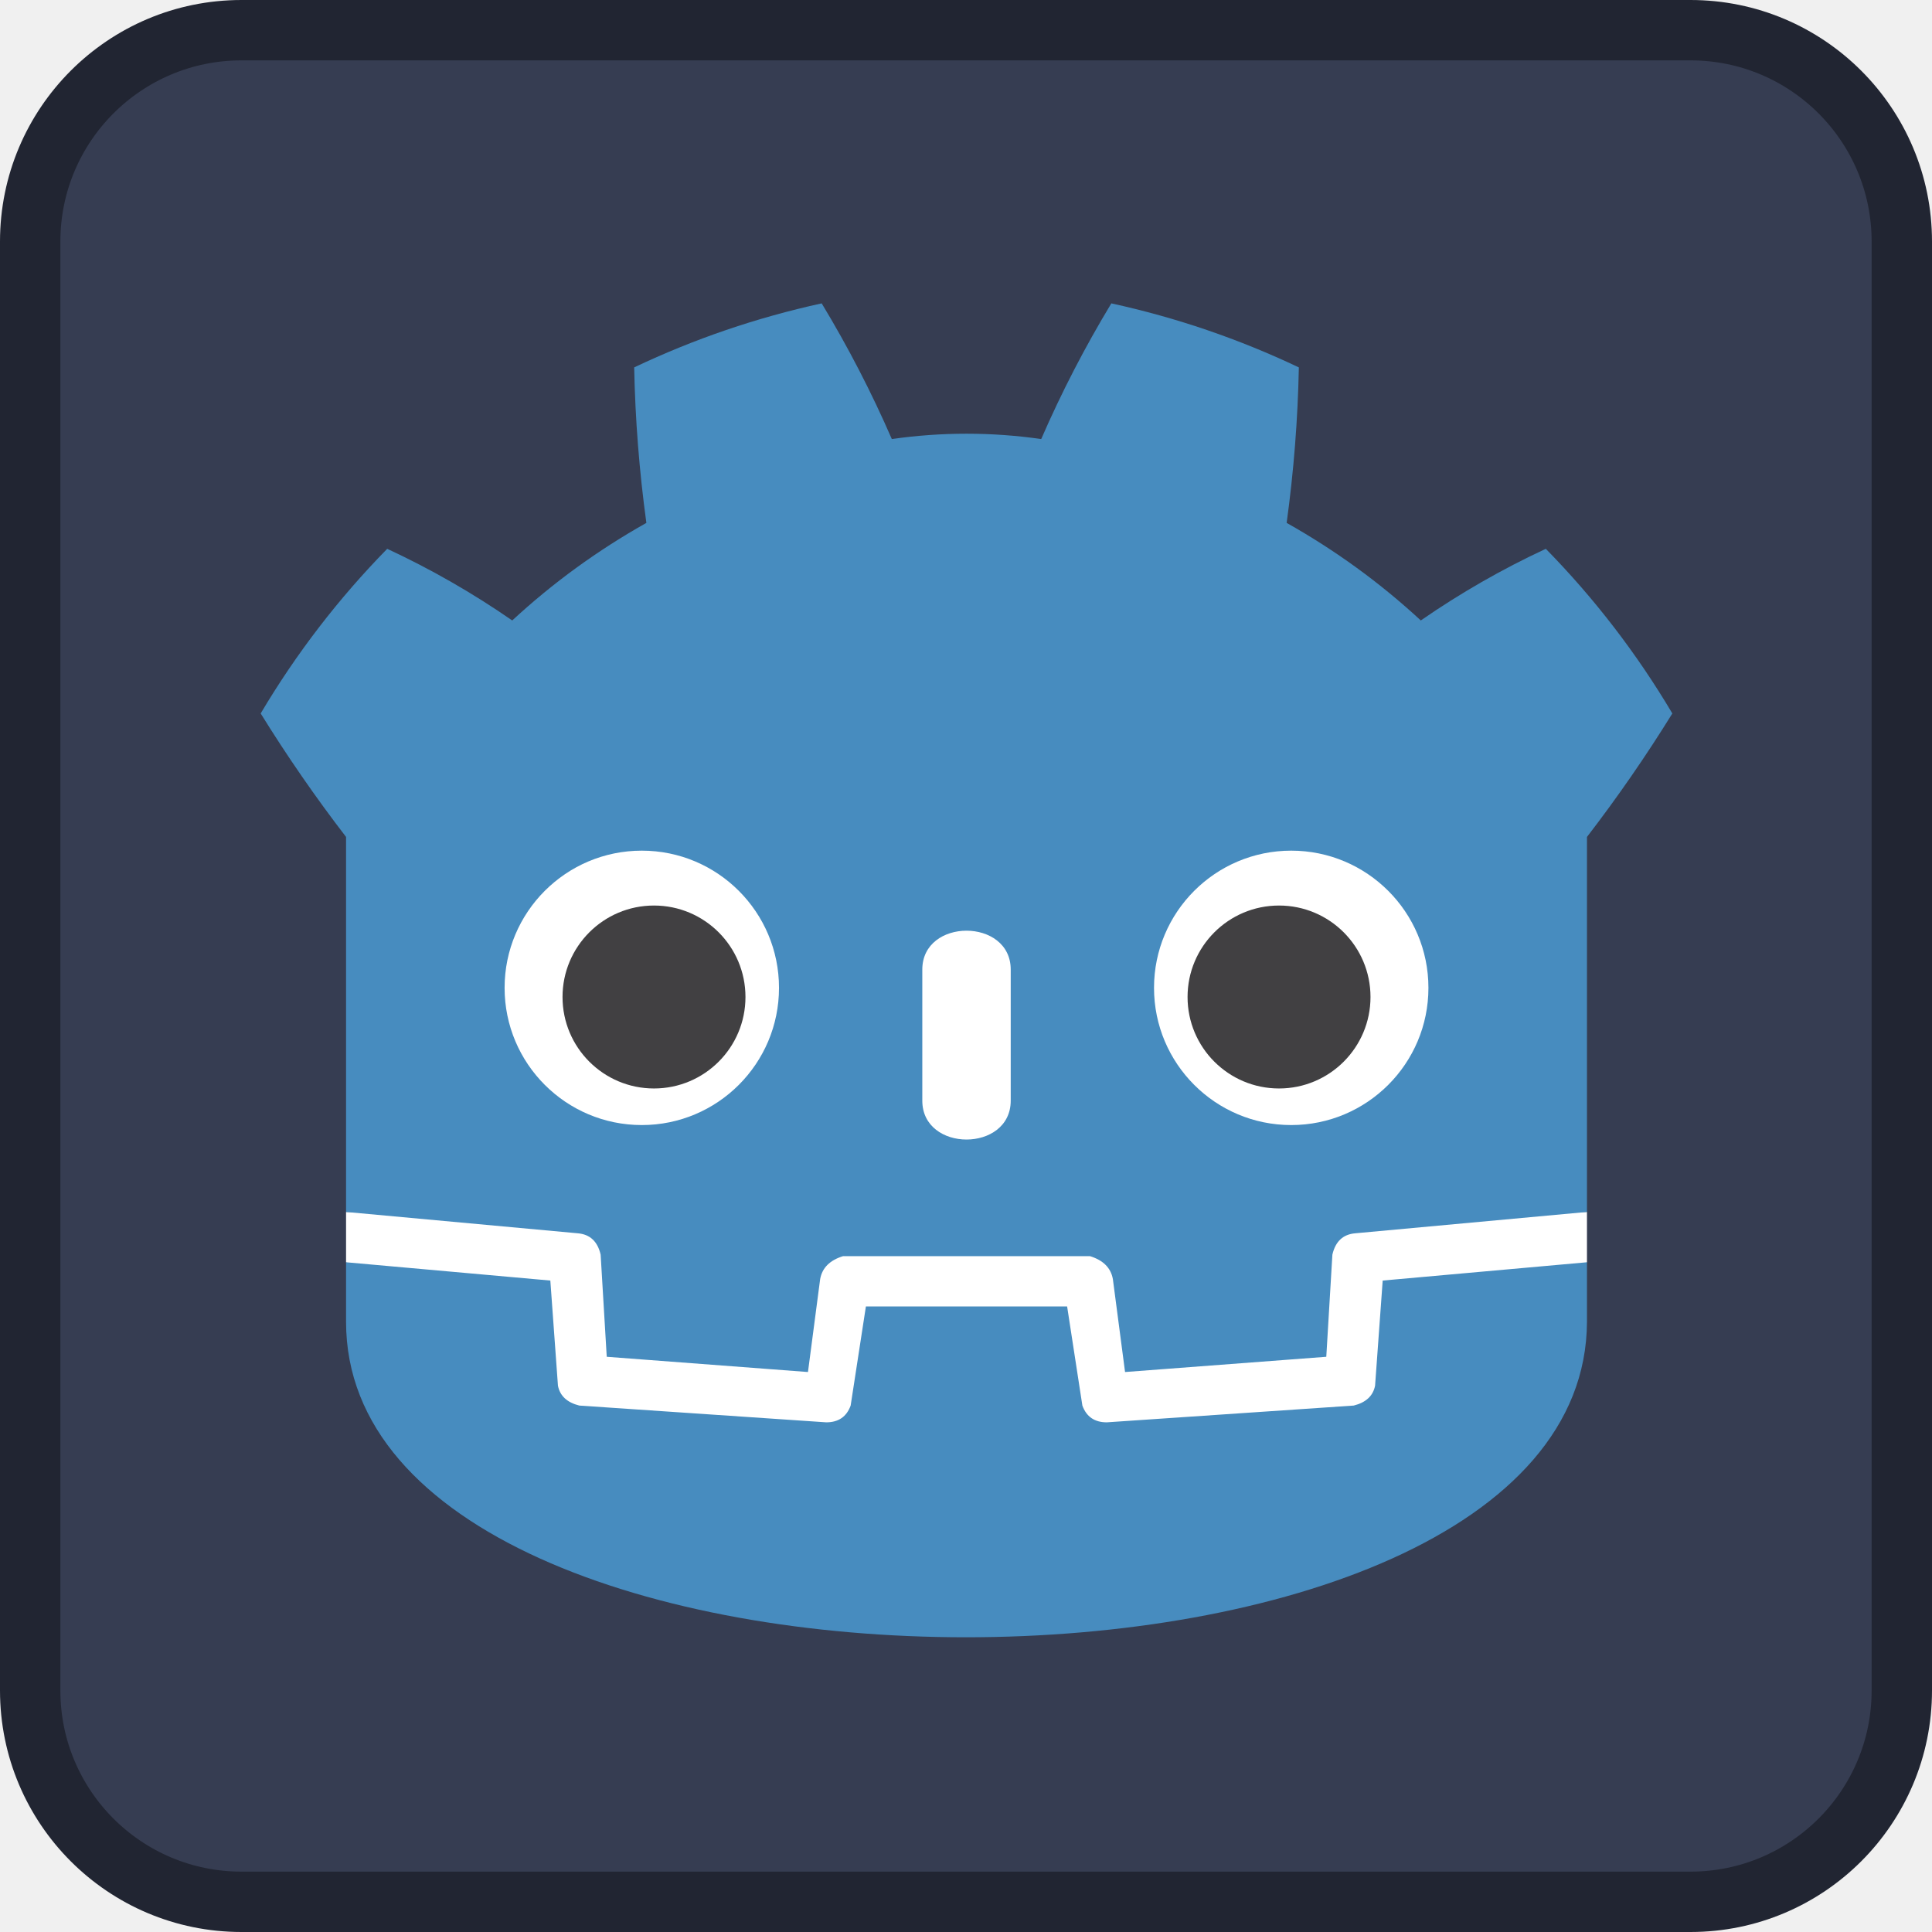
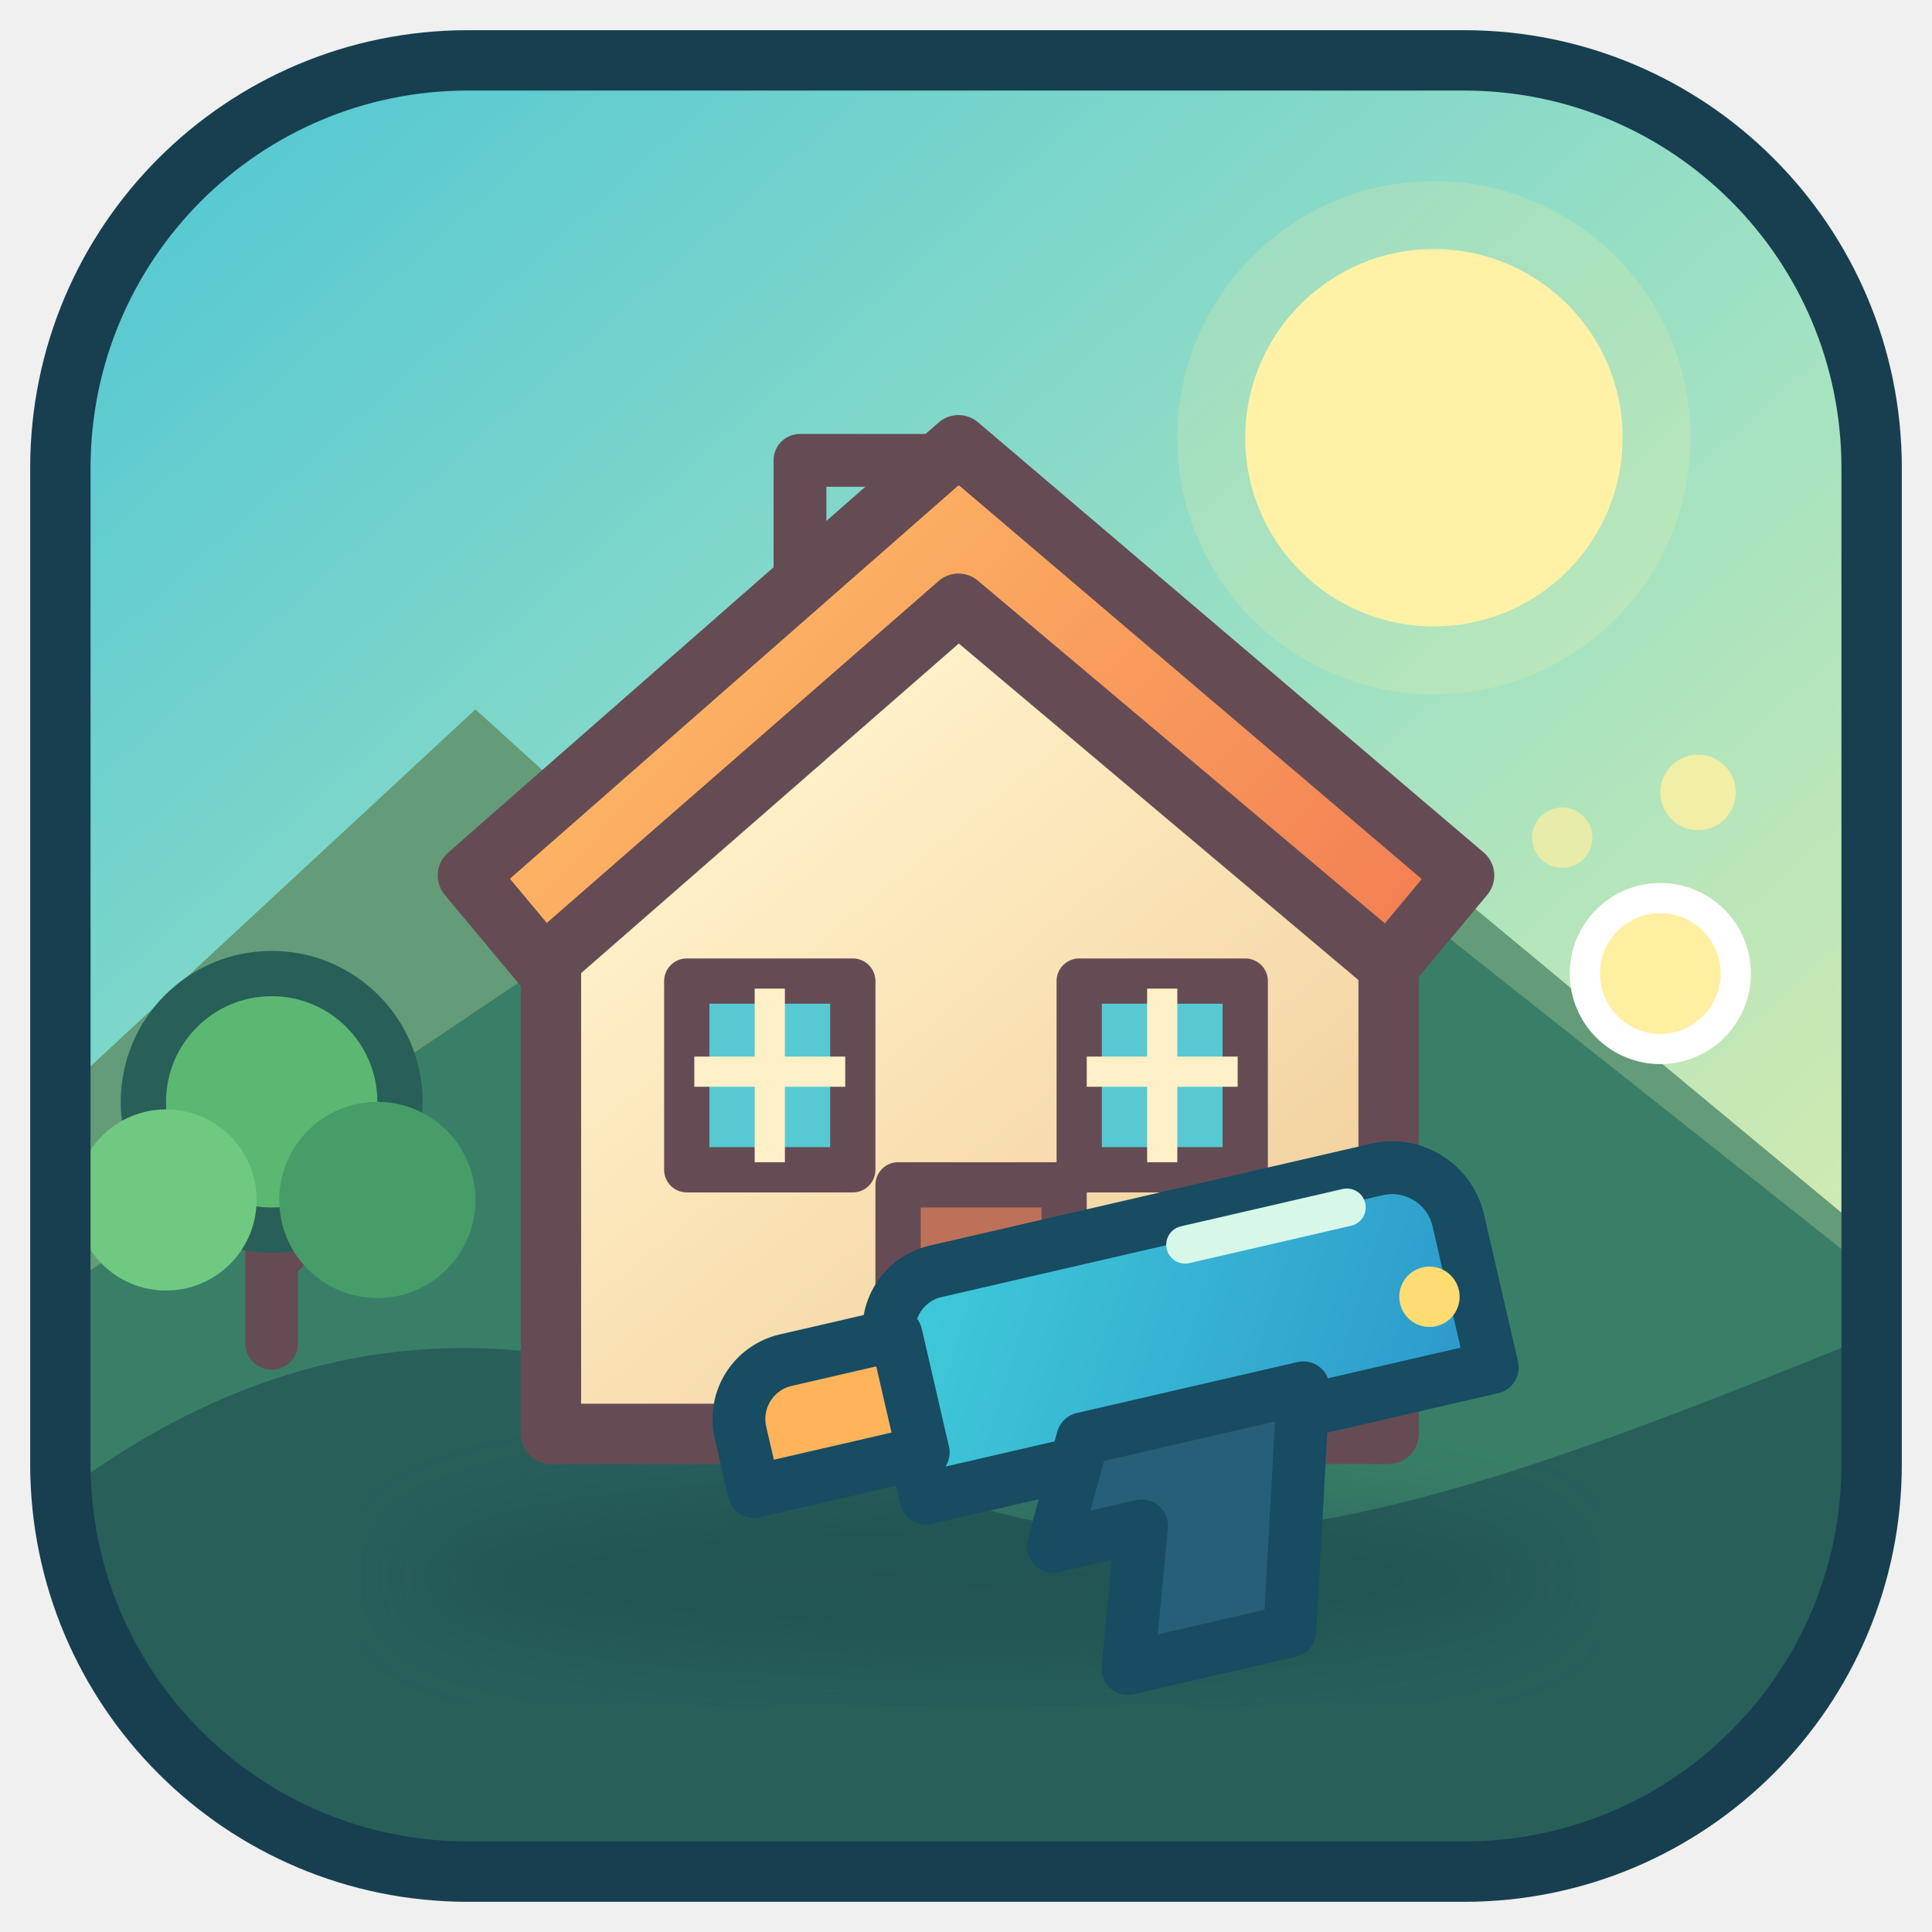
- <svg xmlns="http://www.w3.org/2000/svg" width="128" height="128">
-   <rect width="124" height="124" x="2" y="2" fill="#363d52" stroke="#212532" stroke-width="4" rx="14" />
-   <g fill="#fff" transform="translate(12.322 12.322)scale(.101)">
-     <path d="M105 673v33q407 354 814 0v-33z" />
-     <path fill="#478cbf" d="m105 673 152 14q12 1 15 14l4 67 132 10 8-61q2-11 15-15h162q13 4 15 15l8 61 132-10 4-67q3-13 15-14l152-14V427q30-39 56-81-35-59-83-108-43 20-82 47-40-37-88-64 7-51 8-102-59-28-123-42-26 43-46 89-49-7-98 0-20-46-46-89-64 14-123 42 1 51 8 102-48 27-88 64-39-27-82-47-48 49-83 108 26 42 56 81zm0 33v39c0 276 813 276 814 0v-39l-134 12-5 69q-2 10-14 13l-162 11q-12 0-16-11l-10-65H446l-10 65q-4 11-16 11l-162-11q-12-3-14-13l-5-69z" />
-     <path d="M483 600c0 34 58 34 58 0v-86c0-34-58-34-58 0z" />
-     <circle cx="725" cy="526" r="90" />
-     <circle cx="299" cy="526" r="90" />
+ <svg xmlns="http://www.w3.org/2000/svg" width="256" height="256" viewBox="0 0 256 256">
+   <defs>
+     <linearGradient id="sky" x1="30" y1="18" x2="221" y2="232" gradientUnits="userSpaceOnUse">
+       <stop stop-color="#57c9d2" />
+       <stop offset=".55" stop-color="#a1e2c2" />
+       <stop offset="1" stop-color="#e4edaa" />
+     </linearGradient>
+     <linearGradient id="roof" x1="87" y1="63" x2="178" y2="146" gradientUnits="userSpaceOnUse">
+       <stop stop-color="#ffbe67" />
+       <stop offset="1" stop-color="#f27a52" />
+     </linearGradient>
+     <linearGradient id="wall" x1="91" y1="115" x2="172" y2="214" gradientUnits="userSpaceOnUse">
+       <stop stop-color="#fff0c8" />
+       <stop offset="1" stop-color="#edc58e" />
+     </linearGradient>
+     <linearGradient id="gun" x1="112" y1="145" x2="216" y2="205" gradientUnits="userSpaceOnUse">
+       <stop stop-color="#44d5dd" />
+       <stop offset="1" stop-color="#2587c5" />
+     </linearGradient>
+     <clipPath id="frame">
+       <rect x="8" y="8" width="240" height="240" rx="54" />
+     </clipPath>
+     <filter id="shadow" x="48" y="41" width="164" height="185" color-interpolation-filters="sRGB" filterUnits="userSpaceOnUse">
+       <feGaussianBlur stdDeviation="6" />
+     </filter>
+   </defs>
+   <g clip-path="url(#frame)">
+     <rect x="8" y="8" width="240" height="240" fill="url(#sky)" />
+     <circle cx="190" cy="58" r="25" fill="#fff3a8" />
+     <circle cx="190" cy="58" r="34" fill="#fff3a8" fill-opacity=".2" />
+     <path d="M8 145 63 94l43 39 48-47 94 78v84H8z" fill="#649b78" />
+     <path d="m8 171 64-43 48 39 59-53 77 61v73H8z" fill="#397f68" />
+     <path d="M8 198c36-27 70-23 105-5 41 21 78 7 135-16v71H8z" fill="#285f59" />
+     <ellipse cx="130" cy="209" rx="77" ry="12" fill="#133f48" fill-opacity=".3" filter="url(#shadow)" />
+     <path d="m73 113 55-48 56 48v77H73z" fill="url(#wall)" stroke="#654c54" stroke-linejoin="round" stroke-width="8" />
+     <path d="M62 116 127 59l67 57-10 12-57-48-55 48z" fill="url(#roof)" stroke="#654c54" stroke-linejoin="round" stroke-width="8" />
+     <path d="M106 78v-17h20" fill="none" stroke="#654c54" stroke-linecap="round" stroke-linejoin="round" stroke-width="7" />
+     <path d="M91 130h22v25H91z" fill="#57c9d2" stroke="#654c54" stroke-linejoin="round" stroke-width="6" />
+     <path d="M102 131v23m-10-12h20" stroke="#fff0c8" stroke-width="4" />
+     <path d="M143 130h22v25h-22z" fill="#57c9d2" stroke="#654c54" stroke-linejoin="round" stroke-width="6" />
+     <path d="M154 131v23m-10-12h20" stroke="#fff0c8" stroke-width="4" />
+     <path d="M119 157h22v33h-22z" fill="#bd7159" stroke="#654c54" stroke-linejoin="round" stroke-width="6" />
+     <circle cx="135" cy="175" r="2.7" fill="#ffe38b" />
+     <path d="M36 178v-24m0 8-11-8m11 13 12-12" fill="none" stroke="#654c54" stroke-linecap="round" stroke-width="7" />
+     <circle cx="36" cy="146" r="17" fill="#5ab873" stroke="#285f59" stroke-width="6" />
+     <circle cx="22" cy="159" r="12" fill="#70c980" />
+     <circle cx="50" cy="159" r="13" fill="#479d68" />
+     <g transform="rotate(-13 167 177)">
+       <path d="M119 167a8 8 0 0 1 8-8h60a9 9 0 0 1 9 9v20h-77z" fill="url(#gun)" stroke="#174c62" stroke-linejoin="round" stroke-width="7" />
+       <path d="M141 185h30l-9 31h-22l6-18h-12z" fill="#285f78" stroke="#174c62" stroke-linejoin="round" stroke-width="7" />
+       <path d="M120 166h-15a8 8 0 0 0-8 8v8h23z" fill="#ffb45c" stroke="#174c62" stroke-linejoin="round" stroke-width="7" />
+       <path d="M160 163h22" stroke="#d7f8e9" stroke-linecap="round" stroke-width="5" />
+       <circle cx="190" cy="177" r="4" fill="#ffdc72" />
+     </g>
+     <circle cx="220" cy="129" r="10" fill="#fff0a1" stroke="#fff" stroke-width="4" />
+     <circle cx="225" cy="105" r="5" fill="#fff0a1" fill-opacity=".82" />
+     <circle cx="207" cy="111" r="4" fill="#fff0a1" fill-opacity=".7" />
  </g>
-   <g fill="#414042" transform="translate(12.322 12.322)scale(.101)">
-     <circle cx="307" cy="532" r="60" />
-     <circle cx="717" cy="532" r="60" />
-   </g>
+   <rect x="8" y="8" width="240" height="240" rx="54" fill="none" stroke="#173f50" stroke-width="8" />
</svg>
